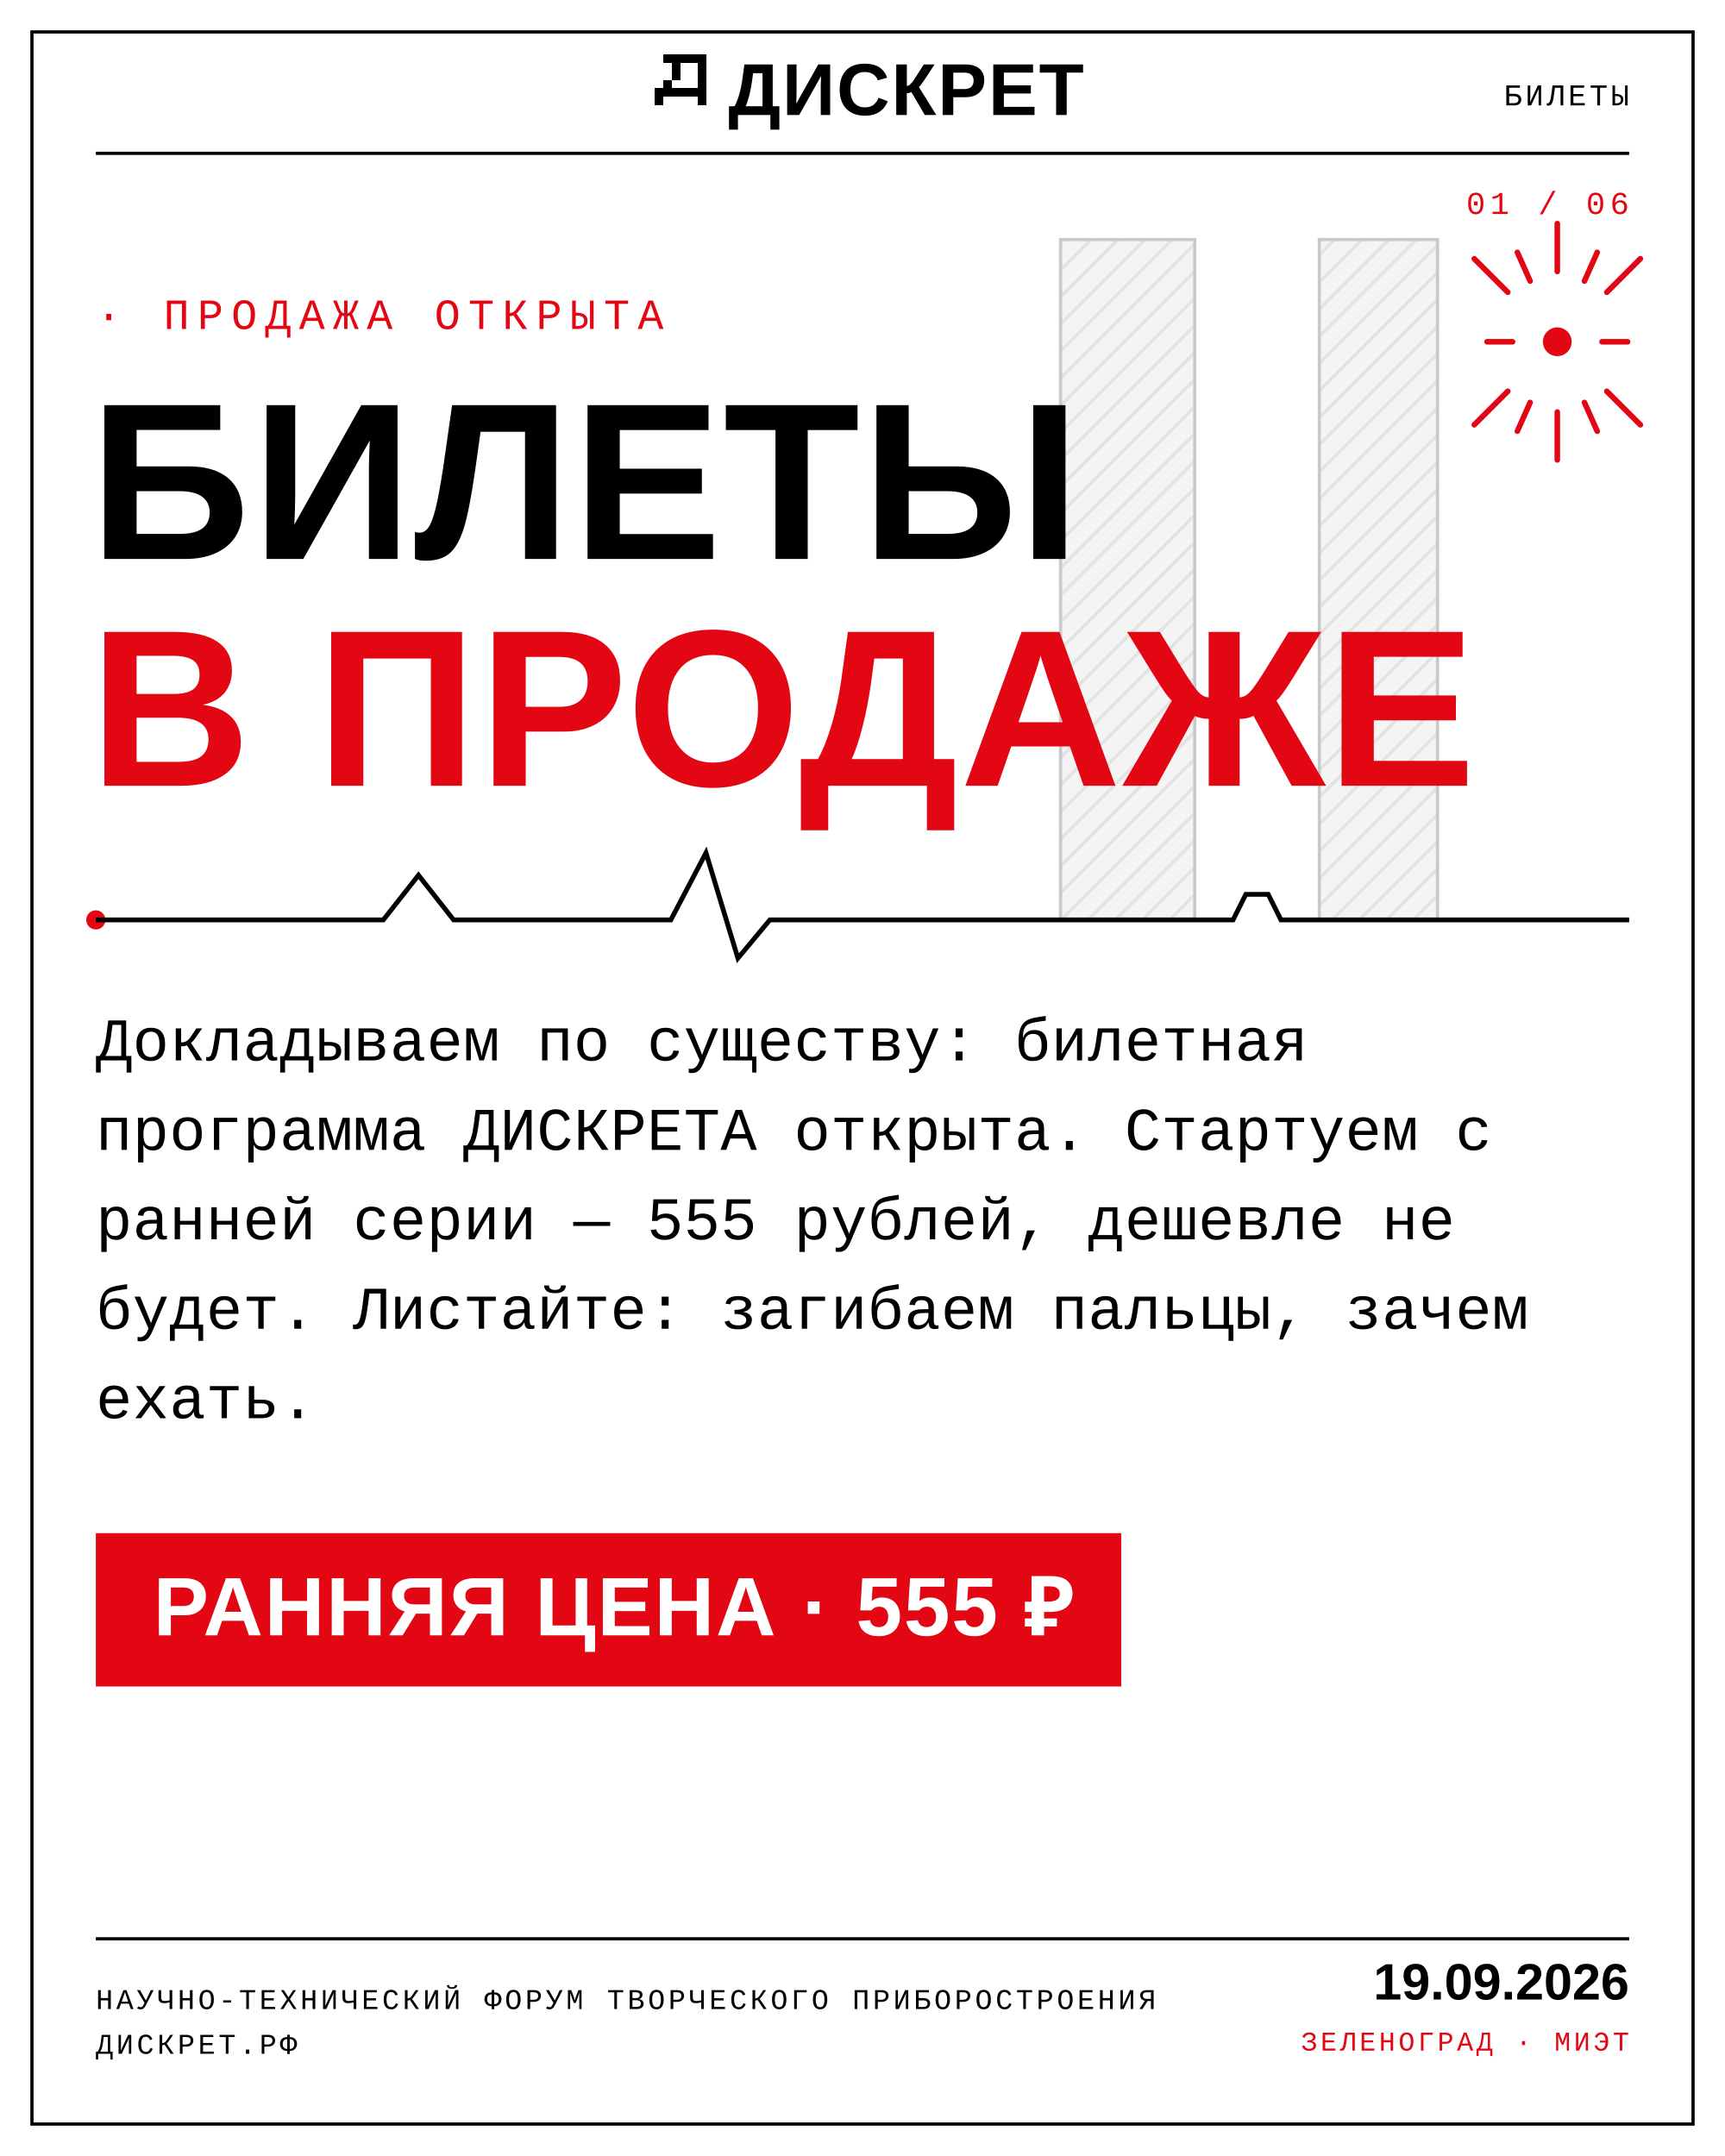
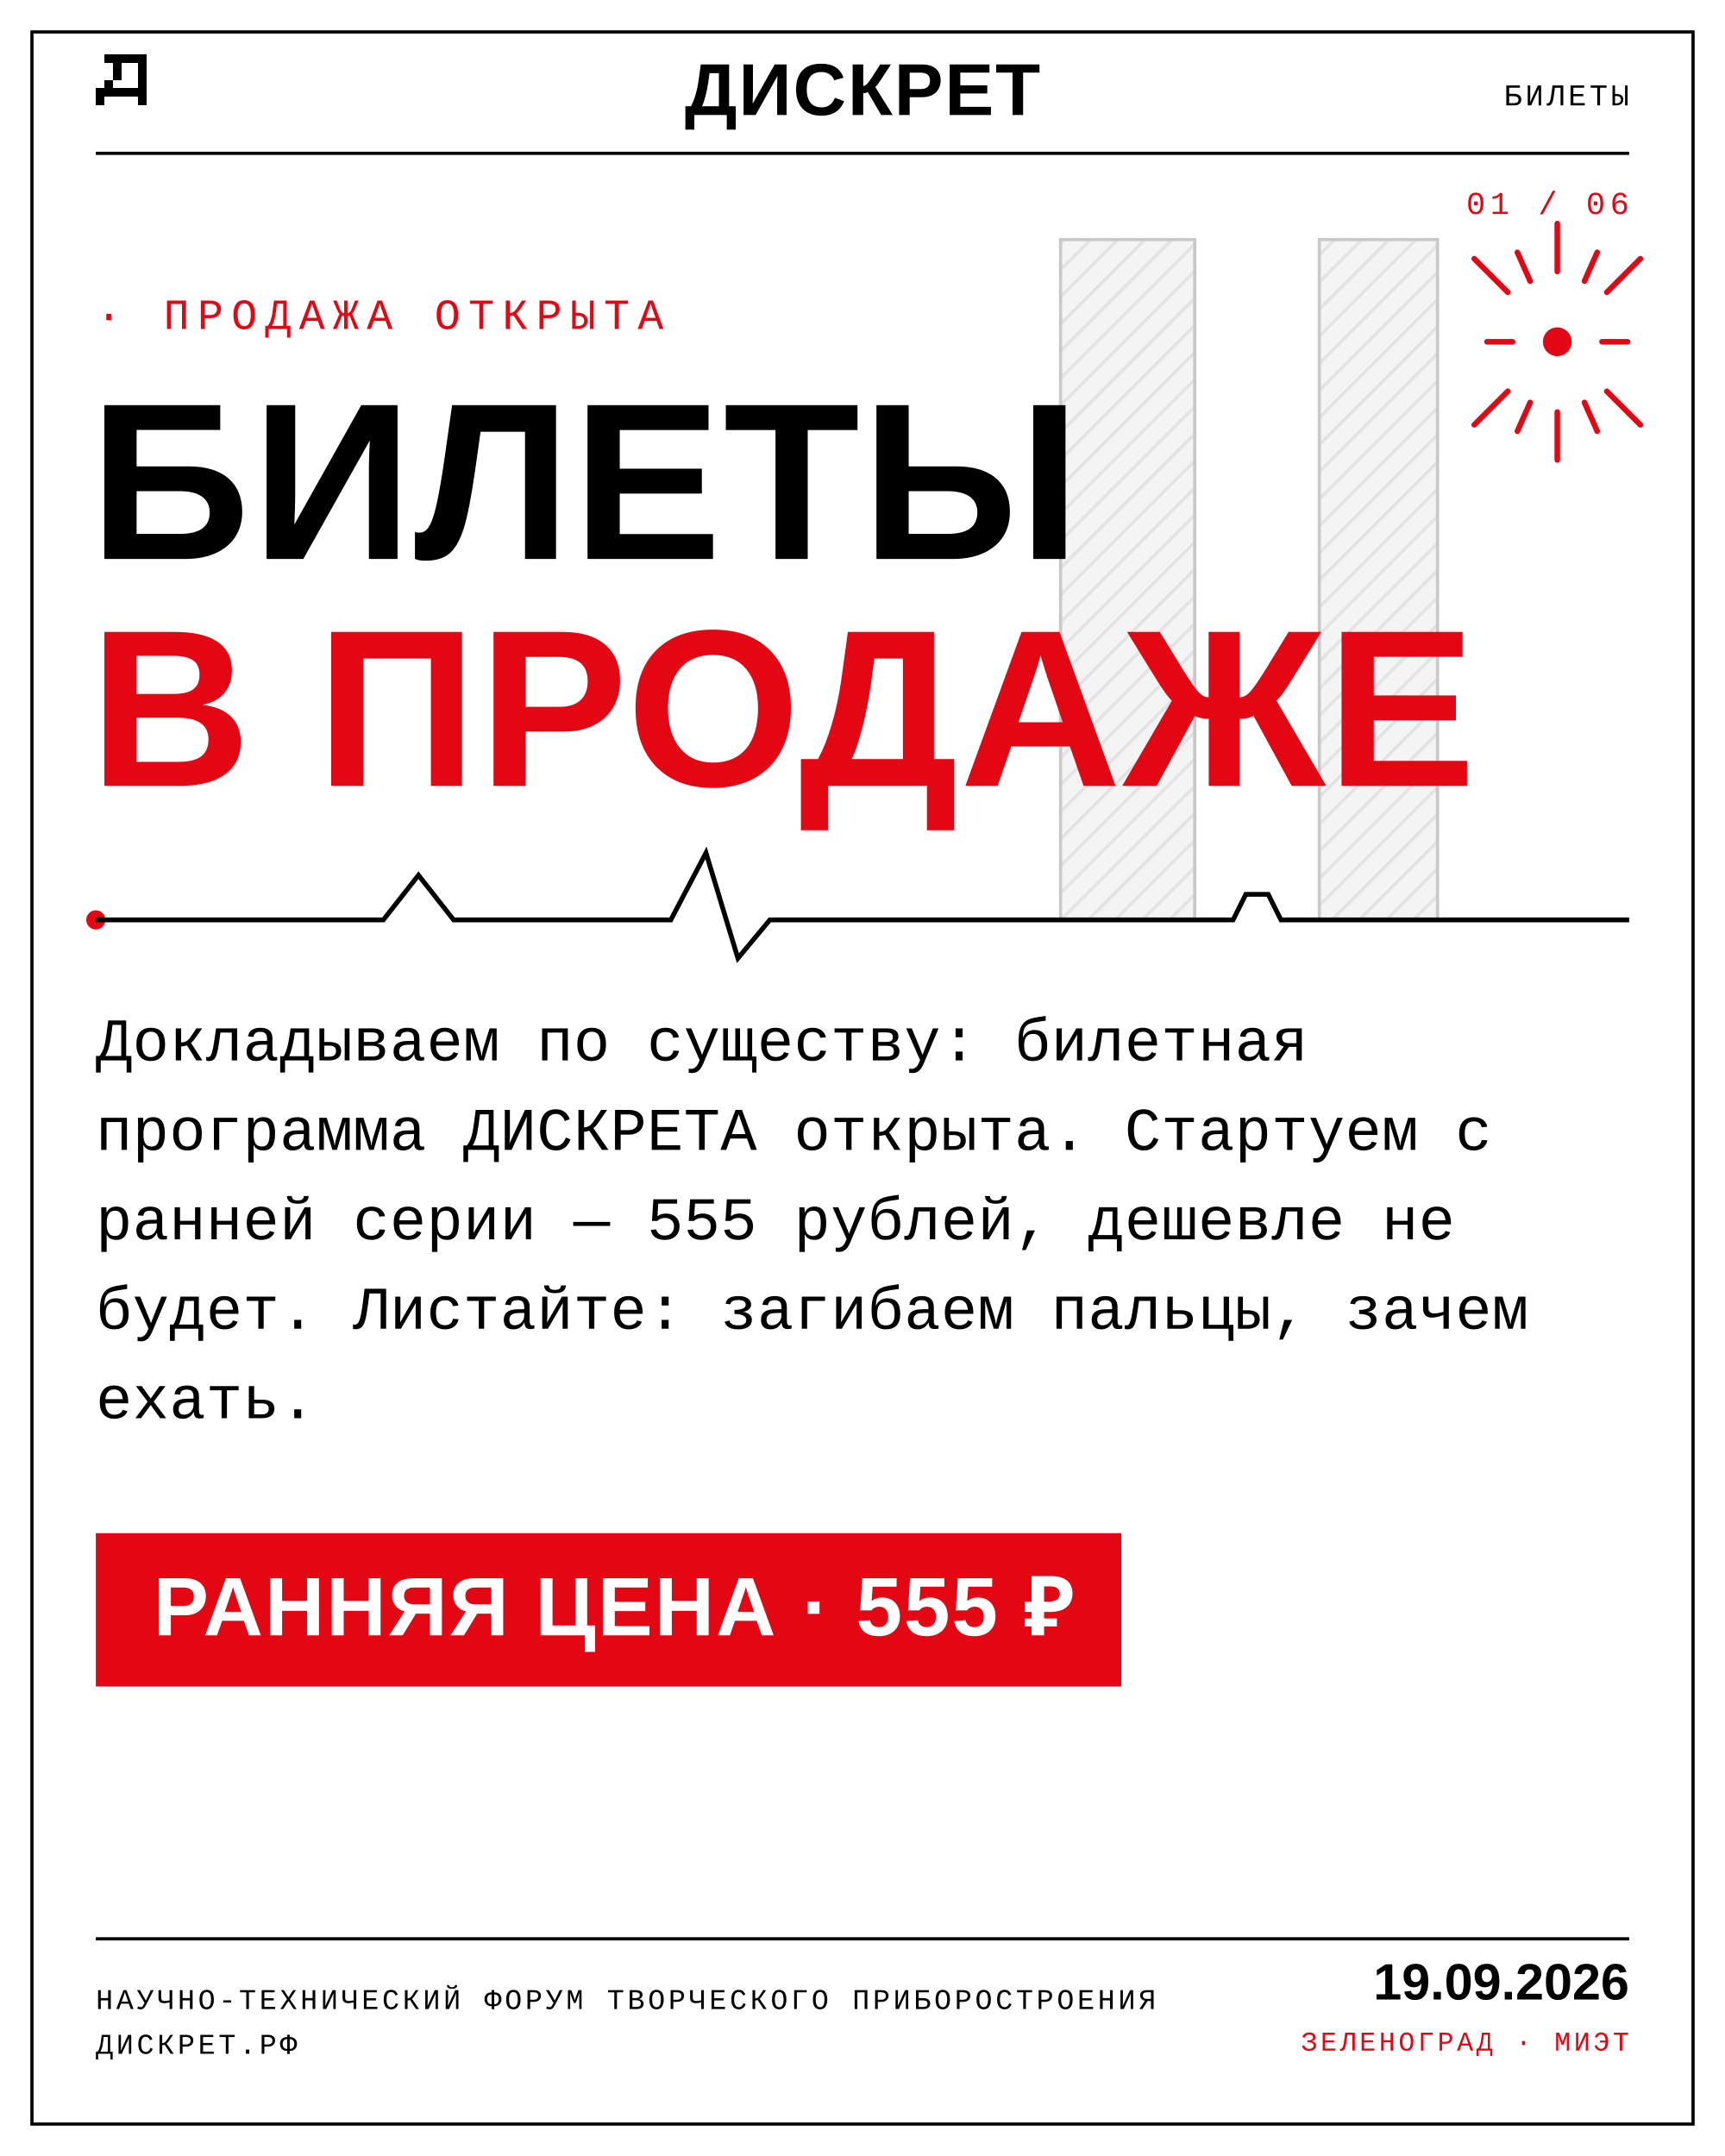
<svg xmlns="http://www.w3.org/2000/svg" width="1080" height="1350" viewBox="0 0 1080 1350" fill="none" font-family="'Arial Narrow','Helvetica Neue',Arial,sans-serif">
  <defs>
    <g id="logoD" shape-rendering="crispEdges" transform="scale(0.66667)">
      <rect x="10" y="0" width="2" height="12" />
      <rect x="2" y="0" width="8" height="2" />
      <rect x="4" y="2" width="2" height="4" />
      <rect x="2" y="6" width="2" height="2" />
      <rect x="0" y="8" width="12" height="2" />
      <rect x="0" y="10" width="2" height="2" />
    </g>
    <pattern id="th" width="12" height="12" patternTransform="rotate(45)" patternUnits="userSpaceOnUse">
      <rect width="12" height="12" fill="#f4f4f4" />
      <line x1="0" y1="0" x2="0" y2="12" stroke="#e3e3e3" stroke-width="4" />
    </pattern>
  </defs>
  <rect width="1080" height="1350" fill="#FFFFFF" />
  <rect x="20" y="20" width="1040" height="1310" fill="none" stroke="#000" stroke-width="2" />
-   <use href="#logoD" fill="#000" transform="translate(410,34) scale(4.0)" />
-   <text x="456" y="72" font-weight="800" font-size="46" letter-spacing="1" fill="#000">ДИСКРЕТ</text>
+   <use href="#logoD" fill="#000" transform="translate(60,34) scale(4.0)" />
+   <text x="540" y="72" text-anchor="middle" font-weight="800" font-size="46" letter-spacing="1" fill="#000">ДИСКРЕТ</text>
  <text x="1020" y="66" text-anchor="end" font-family="'Courier New',monospace" font-size="19" letter-spacing="2" fill="#000">БИЛЕТЫ</text>
  <line x1="60" y1="96" x2="1020" y2="96" stroke="#000" stroke-width="2" />
  <text x="1020" y="134" text-anchor="end" font-family="'Courier New',monospace" font-size="20" letter-spacing="3" fill="#E30613">01 / 06</text>
  <g stroke="#c9c9c9" stroke-width="2">
    <rect x="664" y="150" width="84" height="426" fill="url(#th)" />
    <rect x="826" y="150" width="74" height="426" fill="url(#th)" />
  </g>
  <g stroke="#E30613" stroke-width="3.5" stroke-linecap="round">
    <line x1="975" y1="170" x2="975" y2="140" />
    <line x1="975" y1="258" x2="975" y2="288" />
    <line x1="931" y1="214" x2="947" y2="214" />
    <line x1="1003" y1="214" x2="1019" y2="214" />
    <line x1="944" y1="183" x2="923" y2="162" />
    <line x1="1006" y1="183" x2="1027" y2="162" />
    <line x1="944" y1="245" x2="923" y2="266" />
    <line x1="1006" y1="245" x2="1027" y2="266" />
    <line x1="958" y1="176" x2="950" y2="158" />
    <line x1="992" y1="176" x2="1000" y2="158" />
    <line x1="958" y1="252" x2="950" y2="270" />
    <line x1="992" y1="252" x2="1000" y2="270" />
  </g>
  <circle cx="975" cy="214" r="9" fill="#E30613" />
  <text x="60" y="206" font-family="'Courier New',monospace" font-size="27" letter-spacing="5" fill="#E30613">· ПРОДАЖА ОТКРЫТА</text>
  <text x="56" y="350" font-weight="800" font-size="140" letter-spacing="1" fill="#000">БИЛЕТЫ</text>
  <text x="56" y="492" font-weight="800" font-size="140" letter-spacing="1" fill="#E30613">В ПРОДАЖЕ</text>
  <circle cx="60" cy="576" r="6" fill="#E30613" />
  <polyline points="60,576 240,576 262,548 284,576 420,576 442,534 462,600 482,576 772,576 780,560 794,560 802,576 1020,576" fill="none" stroke="#000" stroke-width="3" />
  <text x="60" y="664" font-family="'Courier New',monospace" font-size="38" letter-spacing="0.2" fill="#000">Докладываем по существу: билетная</text>
  <text x="60" y="720" font-family="'Courier New',monospace" font-size="38" letter-spacing="0.2" fill="#000">программа ДИСКРЕТА открыта. Стартуем с</text>
  <text x="60" y="776" font-family="'Courier New',monospace" font-size="38" letter-spacing="0.2" fill="#000">ранней серии — 555 рублей, дешевле не</text>
  <text x="60" y="832" font-family="'Courier New',monospace" font-size="38" letter-spacing="0.2" fill="#000">будет. Листайте: загибаем пальцы, зачем</text>
  <text x="60" y="888" font-family="'Courier New',monospace" font-size="38" letter-spacing="0.2" fill="#000">ехать.</text>
  <rect x="60" y="960" width="642" height="96" fill="#E30613" />
  <text x="96" y="1024" font-weight="800" font-size="52" letter-spacing="1" fill="#FFF">РАННЯЯ ЦЕНА · 555 ₽</text>
  <line x1="60" y1="1214" x2="1020" y2="1214" stroke="#000" stroke-width="2" />
  <text x="60" y="1258" font-family="'Courier New',monospace" font-size="18" letter-spacing="2" fill="#000">НАУЧНО-ТЕХНИЧЕСКИЙ ФОРУМ ТВОРЧЕСКОГО ПРИБОРОСТРОЕНИЯ</text>
  <text x="60" y="1286" font-family="'Courier New',monospace" font-size="18" letter-spacing="2" fill="#000">ДИСКРЕТ.РФ</text>
  <text x="1020" y="1252" text-anchor="end" font-weight="800" font-size="32" fill="#000">19.09.2026</text>
  <text x="1020" y="1284" text-anchor="end" font-family="'Courier New',monospace" font-size="17" letter-spacing="2" fill="#E30613">ЗЕЛЕНОГРАД · МИЭТ</text>
</svg>
